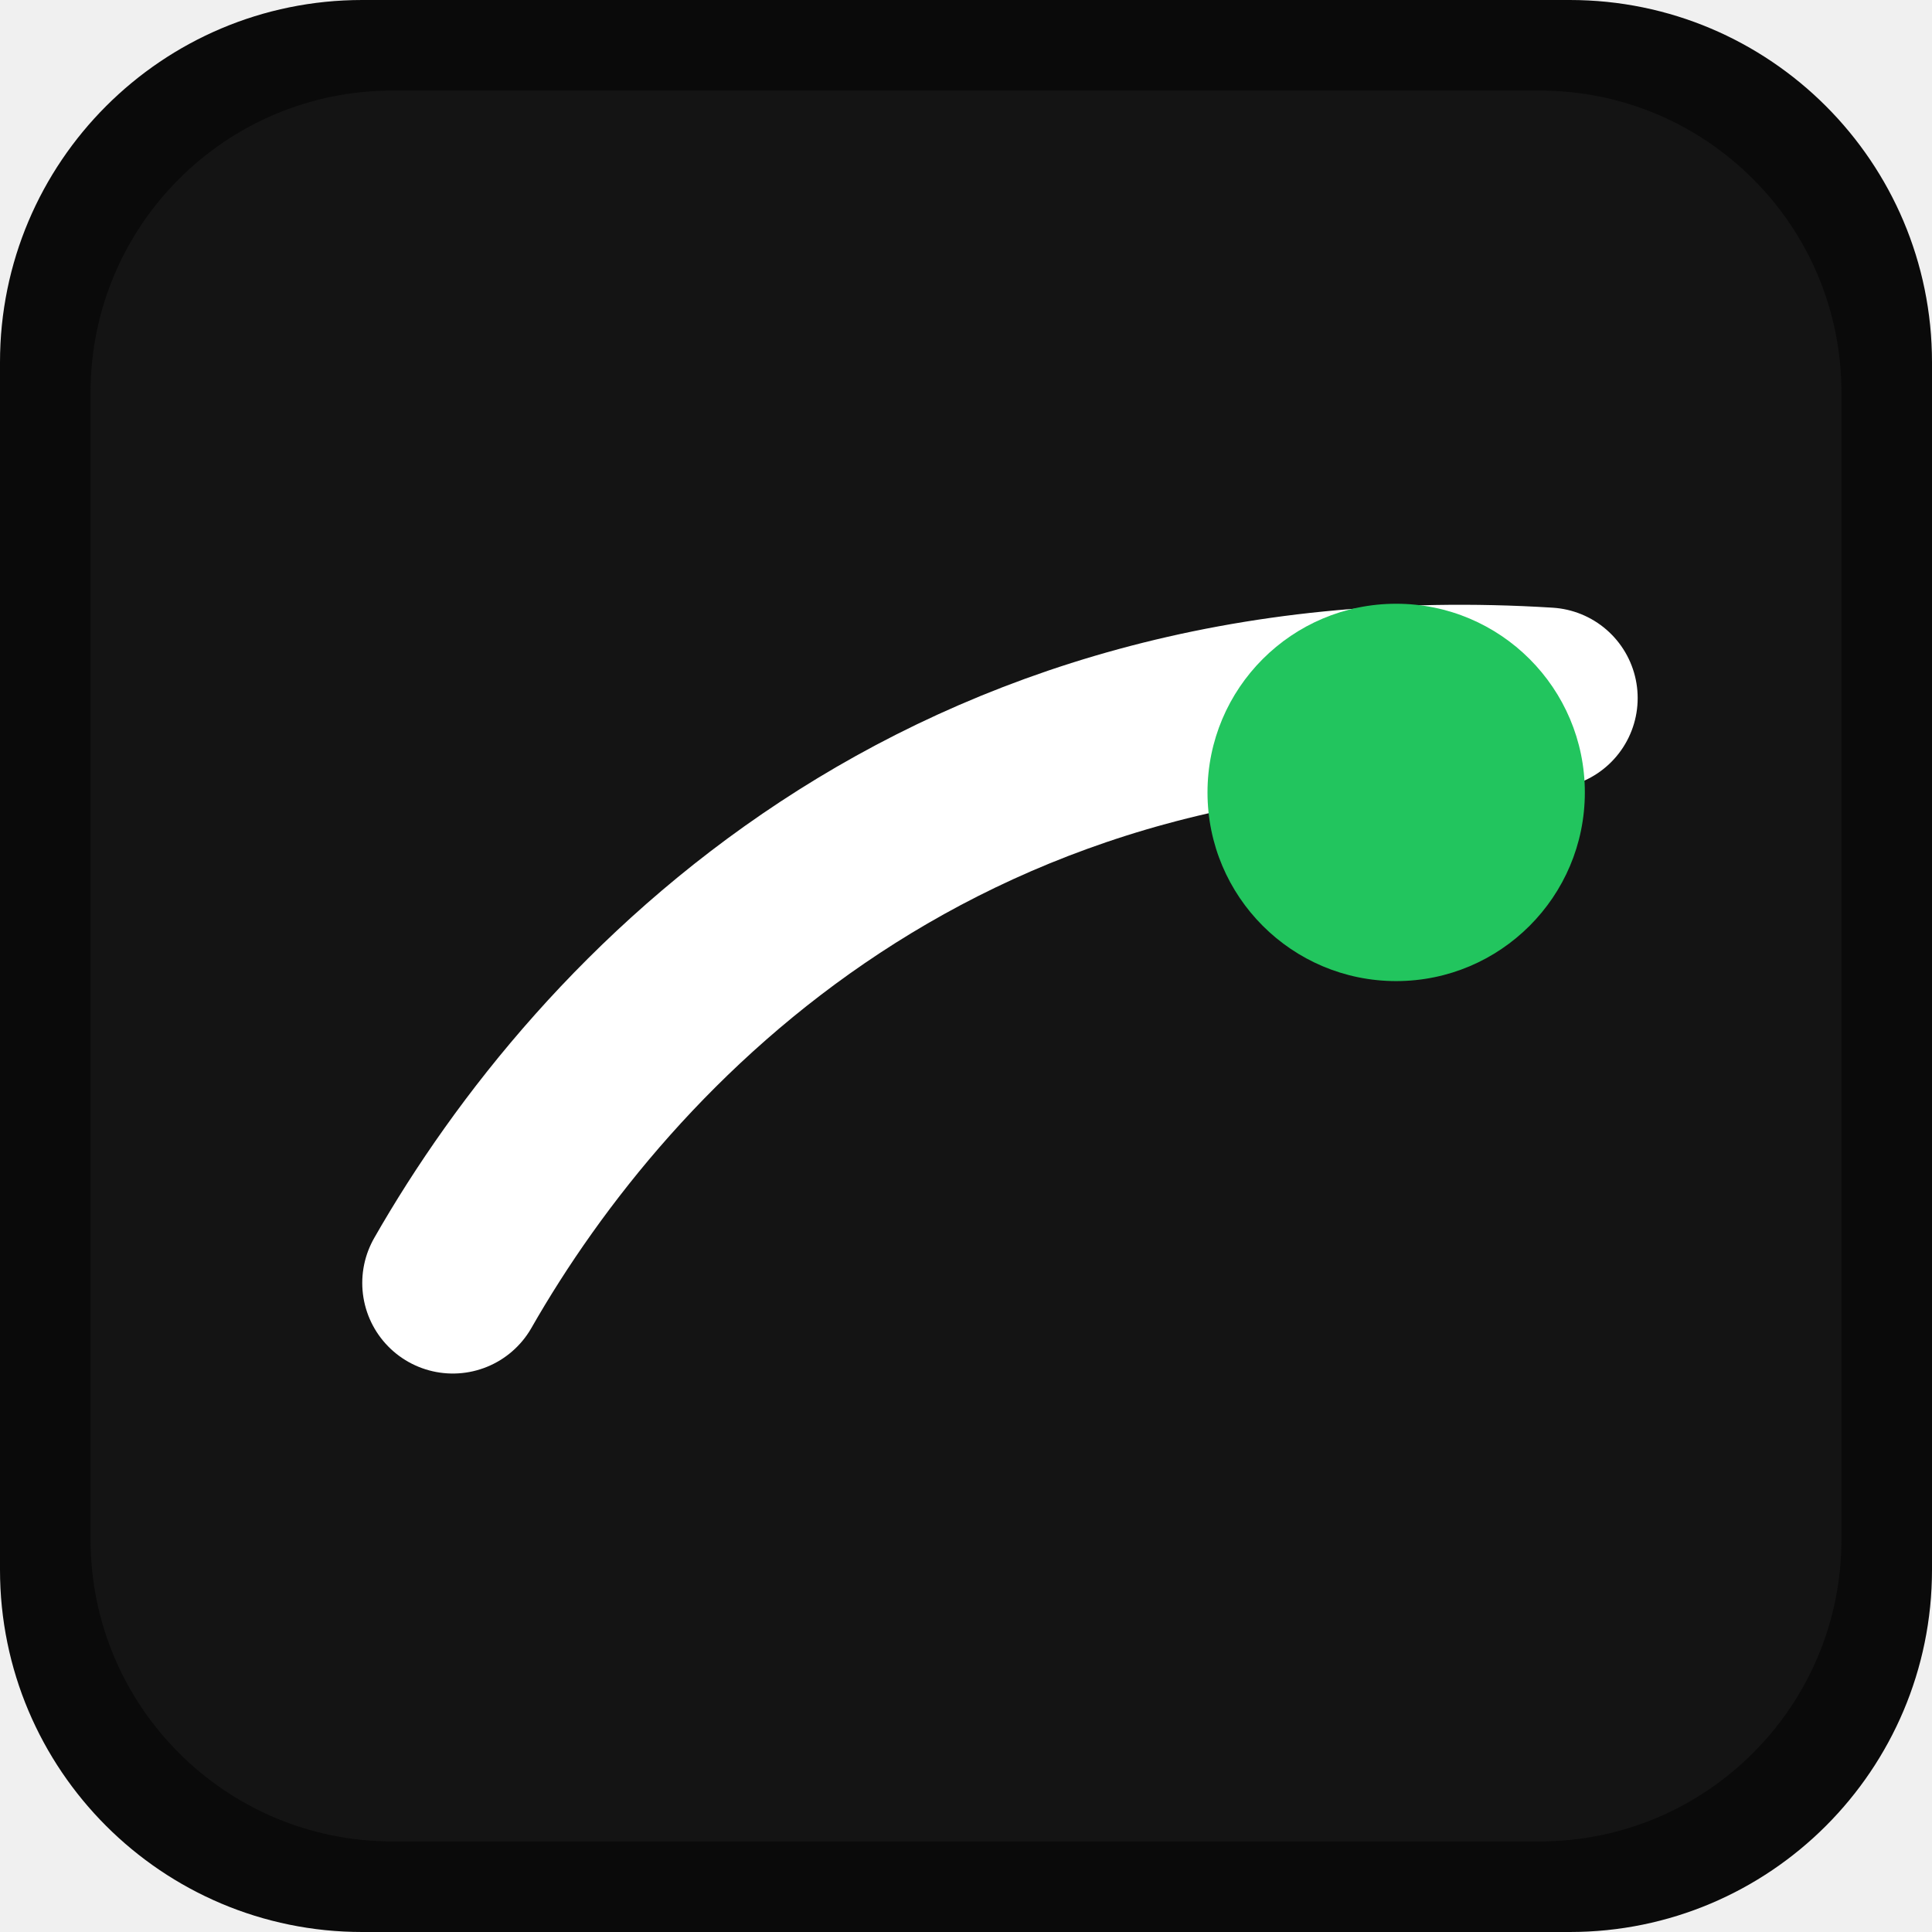
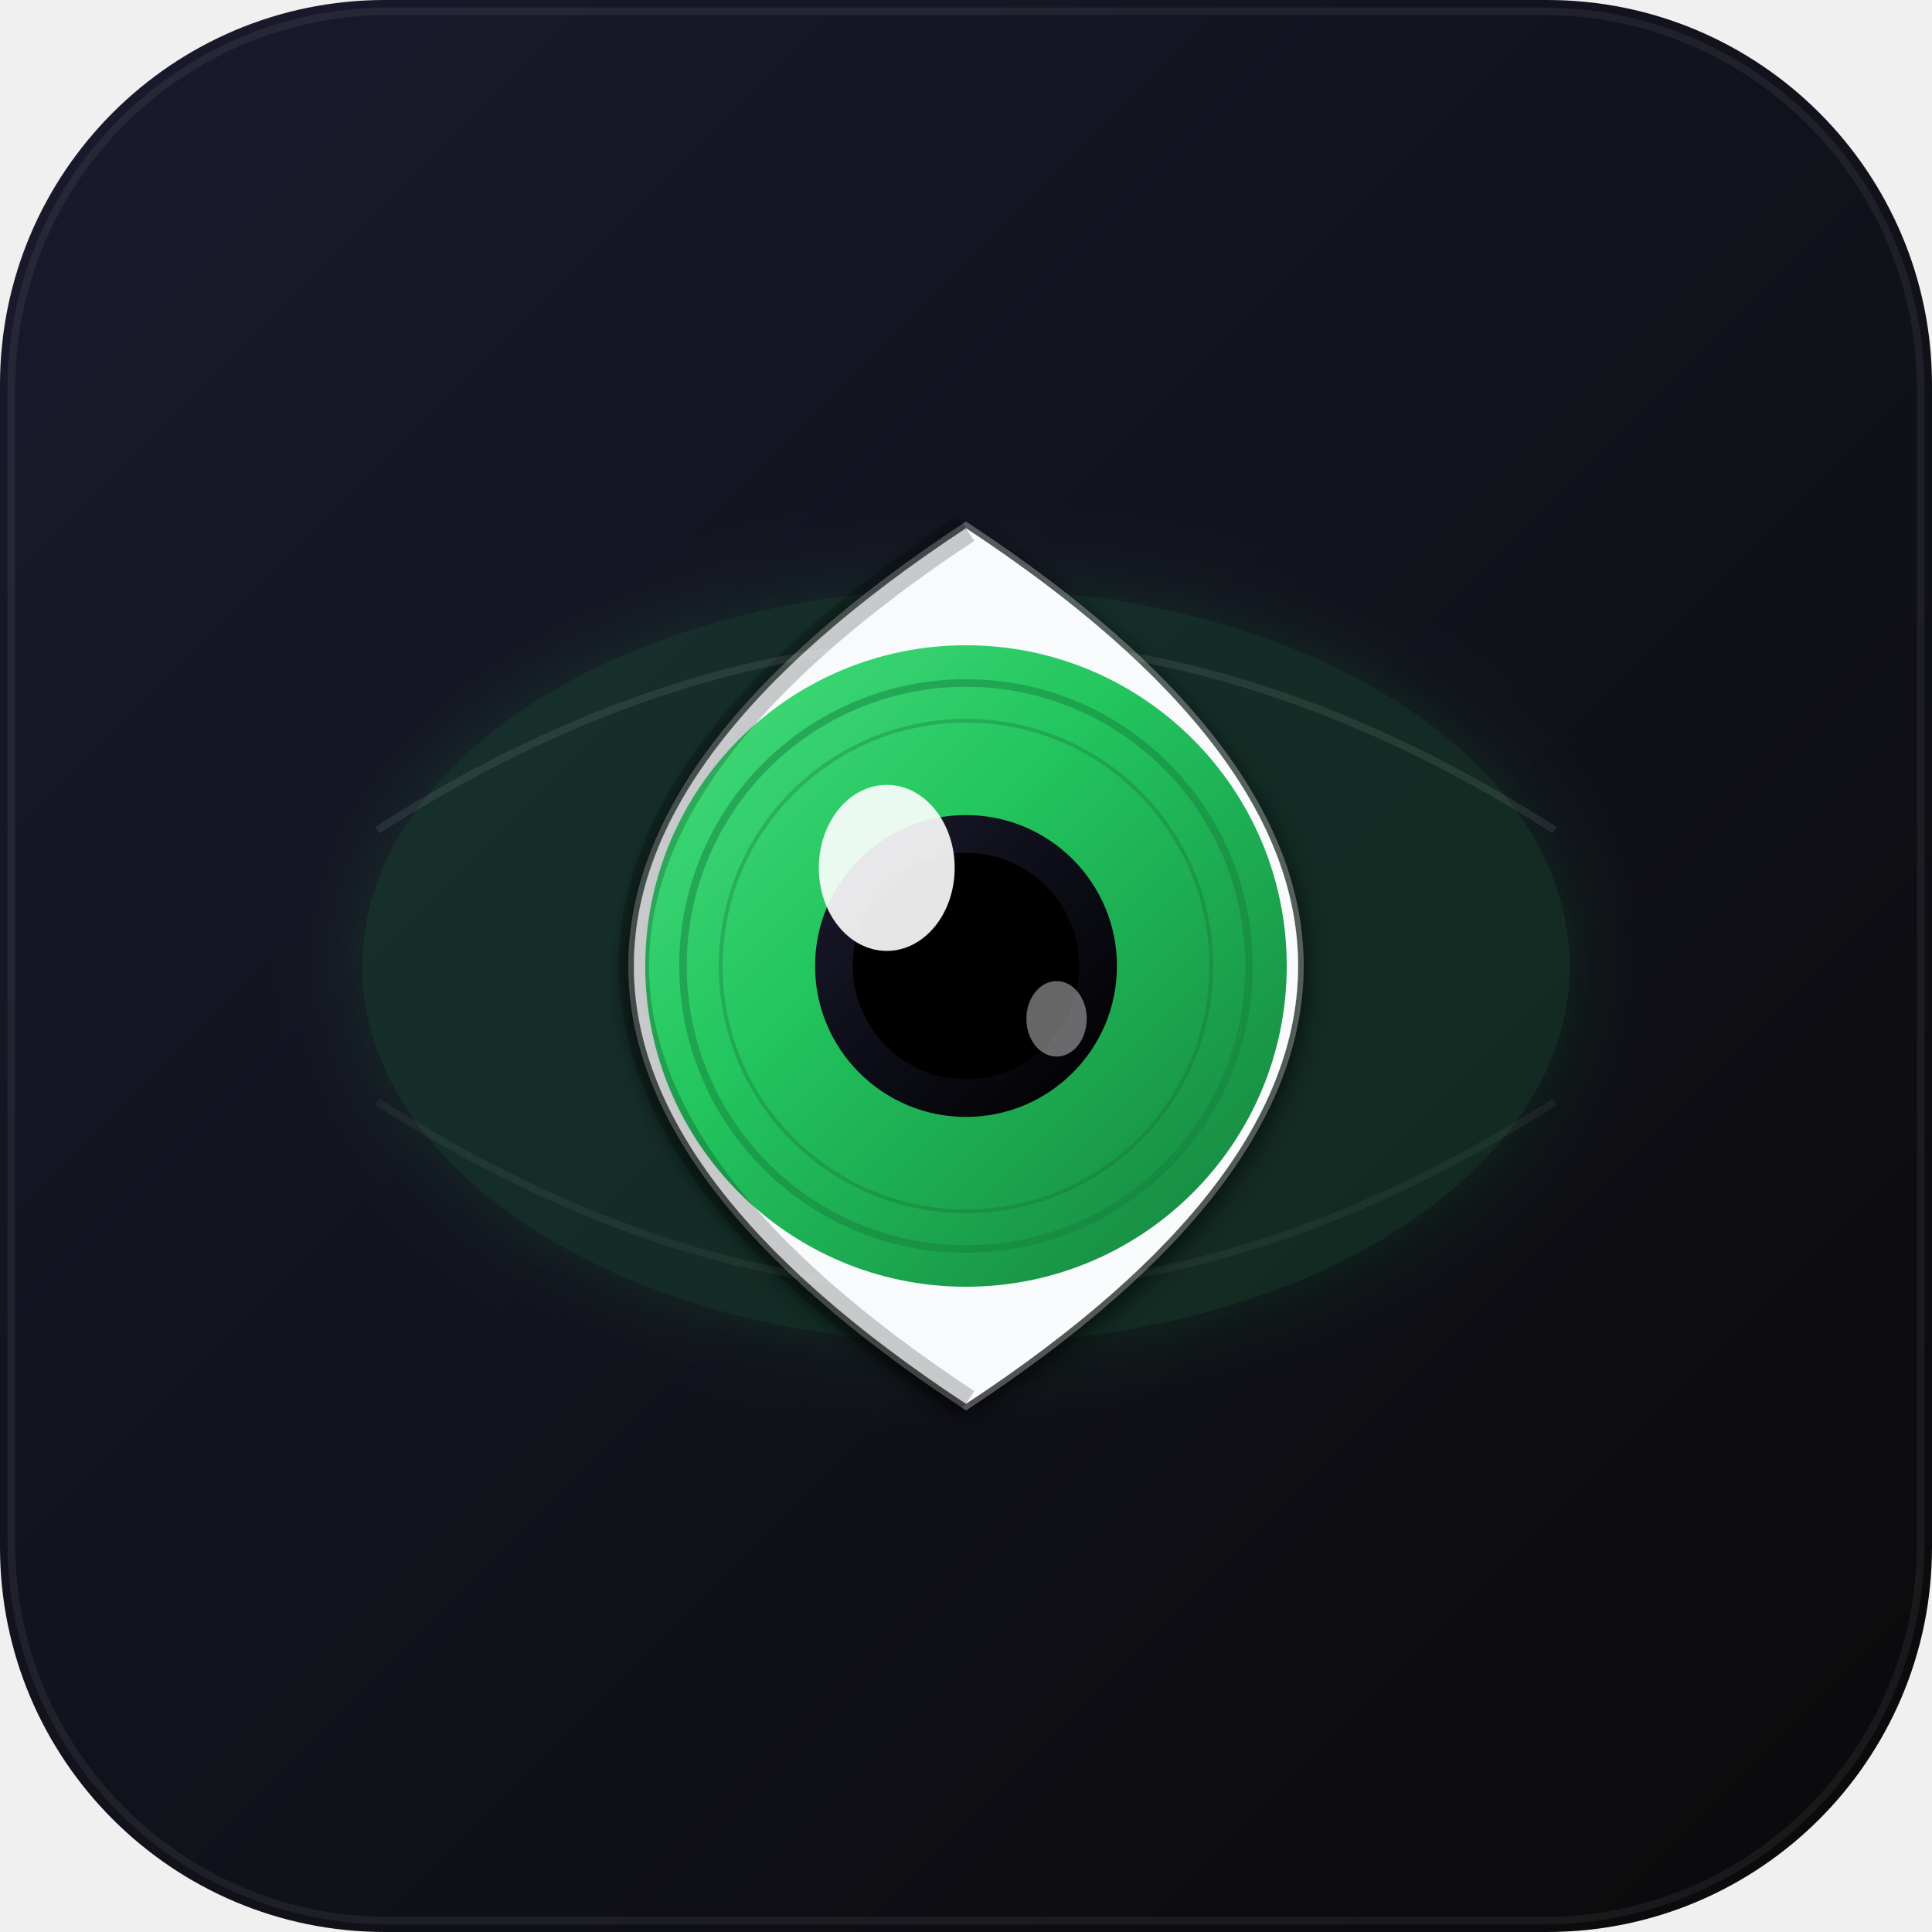
<svg xmlns="http://www.w3.org/2000/svg" viewBox="0 0 512 512">
-   <rect width="512" height="512" rx="96" fill="#0a0a0a" />
-   <rect x="24" y="24" width="464" height="464" rx="80" fill="#141414" />
-   <path d="M120 340c40-70 130-165 290-155" stroke="#ffffff" stroke-width="48" fill="none" stroke-linecap="round" />
-   <circle cx="370" cy="210" r="50" fill="#22c55e" />
+   <defs>
+     <linearGradient id="bgGrad" x1="0%" y1="0%" x2="100%" y2="100%">
+       <stop offset="0%" stop-color="#1a1a2e" />
+       <stop offset="100%" stop-color="#0a0a0a" />
+     </linearGradient>
+     <linearGradient id="eyeGrad" x1="0%" y1="0%" x2="100%" y2="100%">
+       <stop offset="0%" stop-color="#22c55e" />
+       <stop offset="100%" stop-color="#16a34a" />
+     </linearGradient>
+     <linearGradient id="irisGrad" x1="0%" y1="0%" x2="100%" y2="100%">
+       <stop offset="0%" stop-color="#4ade80" />
+       <stop offset="40%" stop-color="#22c55e" />
+       <stop offset="100%" stop-color="#15803d" />
+     </linearGradient>
+     <linearGradient id="pupilGrad" x1="0%" y1="0%" x2="100%" y2="100%">
+       <stop offset="0%" stop-color="#1a1a2e" />
+       <stop offset="100%" stop-color="#000000" />
+     </linearGradient>
+     <filter id="glow" x="-50%" y="-50%" width="200%" height="200%">
+       <feGaussianBlur stdDeviation="12" result="blur" />
+       <feMerge>
+         <feMergeNode in="blur" />
+         <feMergeNode in="SourceGraphic" />
+       </feMerge>
+     </filter>
+     <filter id="innerShadow" x="-50%" y="-50%" width="200%" height="200%">
+       <feGaussianBlur in="SourceAlpha" stdDeviation="4" result="blur" />
+       <feOffset dx="0" dy="2" result="offsetBlur" />
+       <feComposite in="SourceGraphic" in2="offsetBlur" operator="over" />
+     </filter>
+     <clipPath id="eyeClip">
+       <path d="M256 140 Q80 256 256 372 Q432 256 256 140 Z" />
+     </clipPath>
+   </defs>
+   <rect width="512" height="512" rx="102" fill="url(#bgGrad)" />
+   <rect x="3" y="3" width="506" height="506" rx="100" fill="none" stroke="rgba(255,255,255,0.06)" stroke-width="2" />
+   <ellipse cx="256" cy="256" rx="160" ry="100" fill="#22c55e" opacity="0.15" filter="url(#glow)" />
+   <path d="M256 140 Q80 256 256 372 Q432 256 256 140 Z" fill="#f8fafc" filter="url(#innerShadow)" />
+   <path d="M256 140 Q80 256 256 372 Q432 256 256 140 Z" fill="none" stroke="rgba(255,255,255,0.3)" stroke-width="3" />
+   <circle cx="256" cy="256" r="85" fill="url(#irisGrad)" clip-path="url(#eyeClip)" />
+   <circle cx="256" cy="256" r="75" fill="none" stroke="#15803d" stroke-width="2" opacity="0.5" clip-path="url(#eyeClip)" />
+   <circle cx="256" cy="256" r="65" fill="none" stroke="#166534" stroke-width="1" opacity="0.3" clip-path="url(#eyeClip)" />
+   <circle cx="256" cy="256" r="40" fill="url(#pupilGrad)" clip-path="url(#eyeClip)" />
+   <circle cx="256" cy="256" r="30" fill="#000000" clip-path="url(#eyeClip)" />
+   <ellipse cx="235" cy="230" rx="18" ry="22" fill="white" opacity="0.9" clip-path="url(#eyeClip)" />
+   <ellipse cx="280" cy="270" rx="8" ry="10" fill="white" opacity="0.4" clip-path="url(#eyeClip)" />
+   <path d="M256 140 Q80 256 256 372" fill="none" stroke="rgba(0,0,0,0.2)" stroke-width="8" />
+   <path d="M100 220 Q256 120 412 220" fill="none" stroke="rgba(255,255,255,0.08)" stroke-width="2" />
+   <path d="M100 292 Q256 392 412 292" fill="none" stroke="rgba(255,255,255,0.05)" stroke-width="2" />
</svg>
